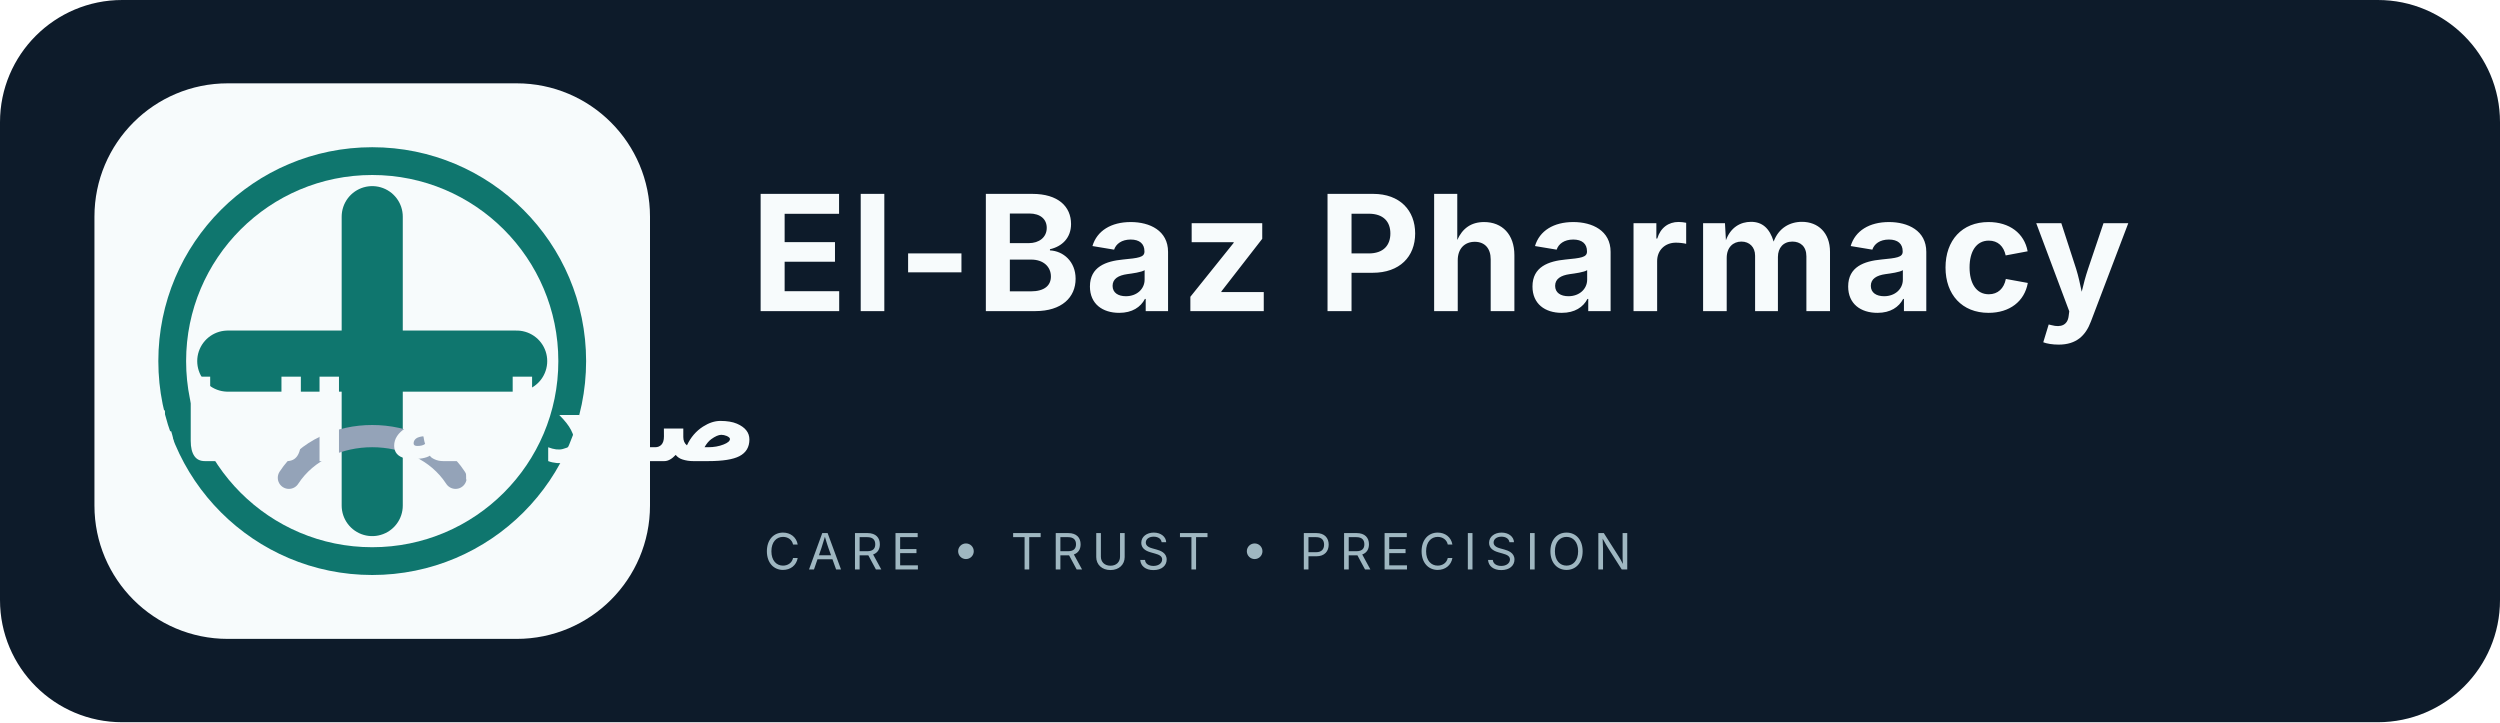
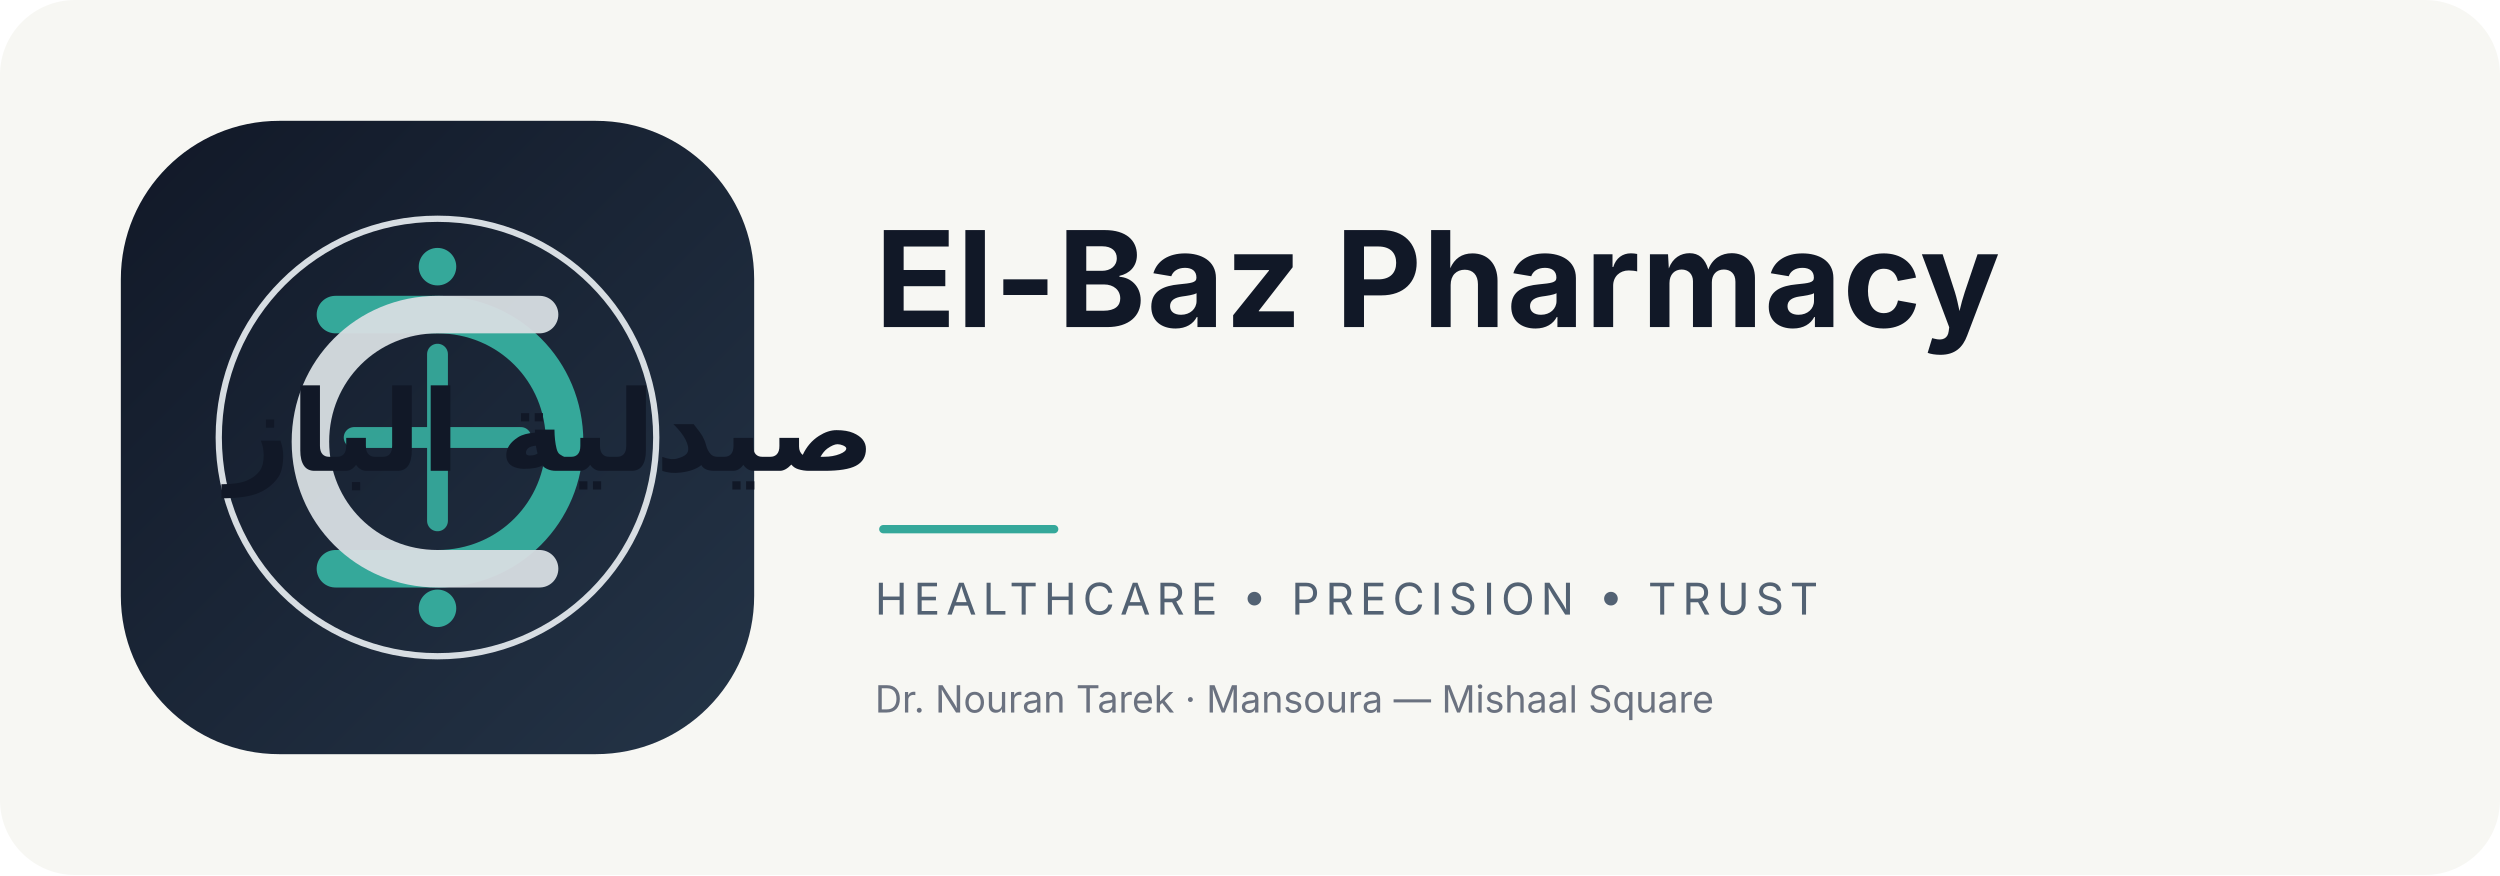
- <svg xmlns="http://www.w3.org/2000/svg" viewBox="0 0 900 260" role="img" aria-labelledby="title desc">
-   <rect width="900" height="260" rx="44" fill="#0d1b2a" />
-   <g transform="translate(34 30)">
-     <rect width="200" height="200" rx="48" fill="#f7fbfc" />
-     <circle cx="100" cy="100" r="72" fill="none" stroke="#0f766e" stroke-width="10" />
-     <path d="M100 48v104M48 100h104" stroke="#0f766e" stroke-width="22" stroke-linecap="round" />
-     <path d="M70 142c13-20 47-20 60 0" fill="none" stroke="#94a3b8" stroke-width="8" stroke-linecap="round" />
+ <svg xmlns="http://www.w3.org/2000/svg" viewBox="0 0 1200 420" role="img" aria-labelledby="title desc">
+   <defs>
+     <linearGradient id="ink" x1="0" y1="0" x2="1" y2="1">
+       <stop offset="0" stop-color="#111827" />
+       <stop offset="1" stop-color="#243447" />
+     </linearGradient>
+   </defs>
+   <rect width="1200" height="420" rx="36" fill="#f7f7f3" />
+   <g transform="translate(58 58)">
+     <rect x="0" y="0" width="304" height="304" rx="76" fill="url(#ink)" />
+     <circle cx="152" cy="152" r="105" fill="none" stroke="#d7dde2" stroke-width="3" />
+     <path d="M103 93h49c34 0 61 27 61 61s-27 61-61 61h-49" fill="none" stroke="#35a89a" stroke-width="18" stroke-linecap="round" />
+     <path d="M201 93h-49c-34 0-61 27-61 61s27 61 61 61h49" fill="none" stroke="#d7dde2" stroke-width="18" stroke-linecap="round" opacity=".95" />
+     <path d="M152 112v80M112 152h80" stroke="#35a89a" stroke-width="10" stroke-linecap="round" opacity=".95" />
+     <circle cx="152" cy="70" r="9" fill="#35a89a" />
+     <circle cx="152" cy="234" r="9" fill="#35a89a" />
  </g>
-   <g fill="#f7fbfc" font-family="Inter,Arial,sans-serif">
-     <text x="270" y="112" font-size="58" font-weight="700" letter-spacing="1">El-Baz Pharmacy</text>
-     <text x="273" y="166" font-size="40" font-weight="600" font-family="Arial,sans-serif" direction="rtl">صيدلية الباز</text>
-     <text x="275" y="205" font-size="18" fill="#9fb7c1" letter-spacing="3">CARE • TRUST • PRECISION</text>
+   <g fill="#111827" font-family="Inter,Segoe UI,Arial,sans-serif">
+     <text x="420" y="157" font-size="64" font-weight="700" letter-spacing="0.5">El-Baz Pharmacy</text>
+     <text x="420" y="226" font-size="54" font-weight="700" direction="rtl" unicode-bidi="bidi-override" text-anchor="start" font-family="Arial,Tahoma,sans-serif">صيدلية الباز</text>
+     <rect x="422" y="252" width="86" height="4" rx="2" fill="#35a89a" />
+     <text x="420" y="295" font-size="21" fill="#536273" letter-spacing="3">HEALTHCARE • PRECISION • TRUST</text>
+     <text x="420" y="342" font-size="18" fill="#6b7280">Dr. Nouran Tarek  ·  Mansoura — Mishaal Square</text>
  </g>
</svg>
